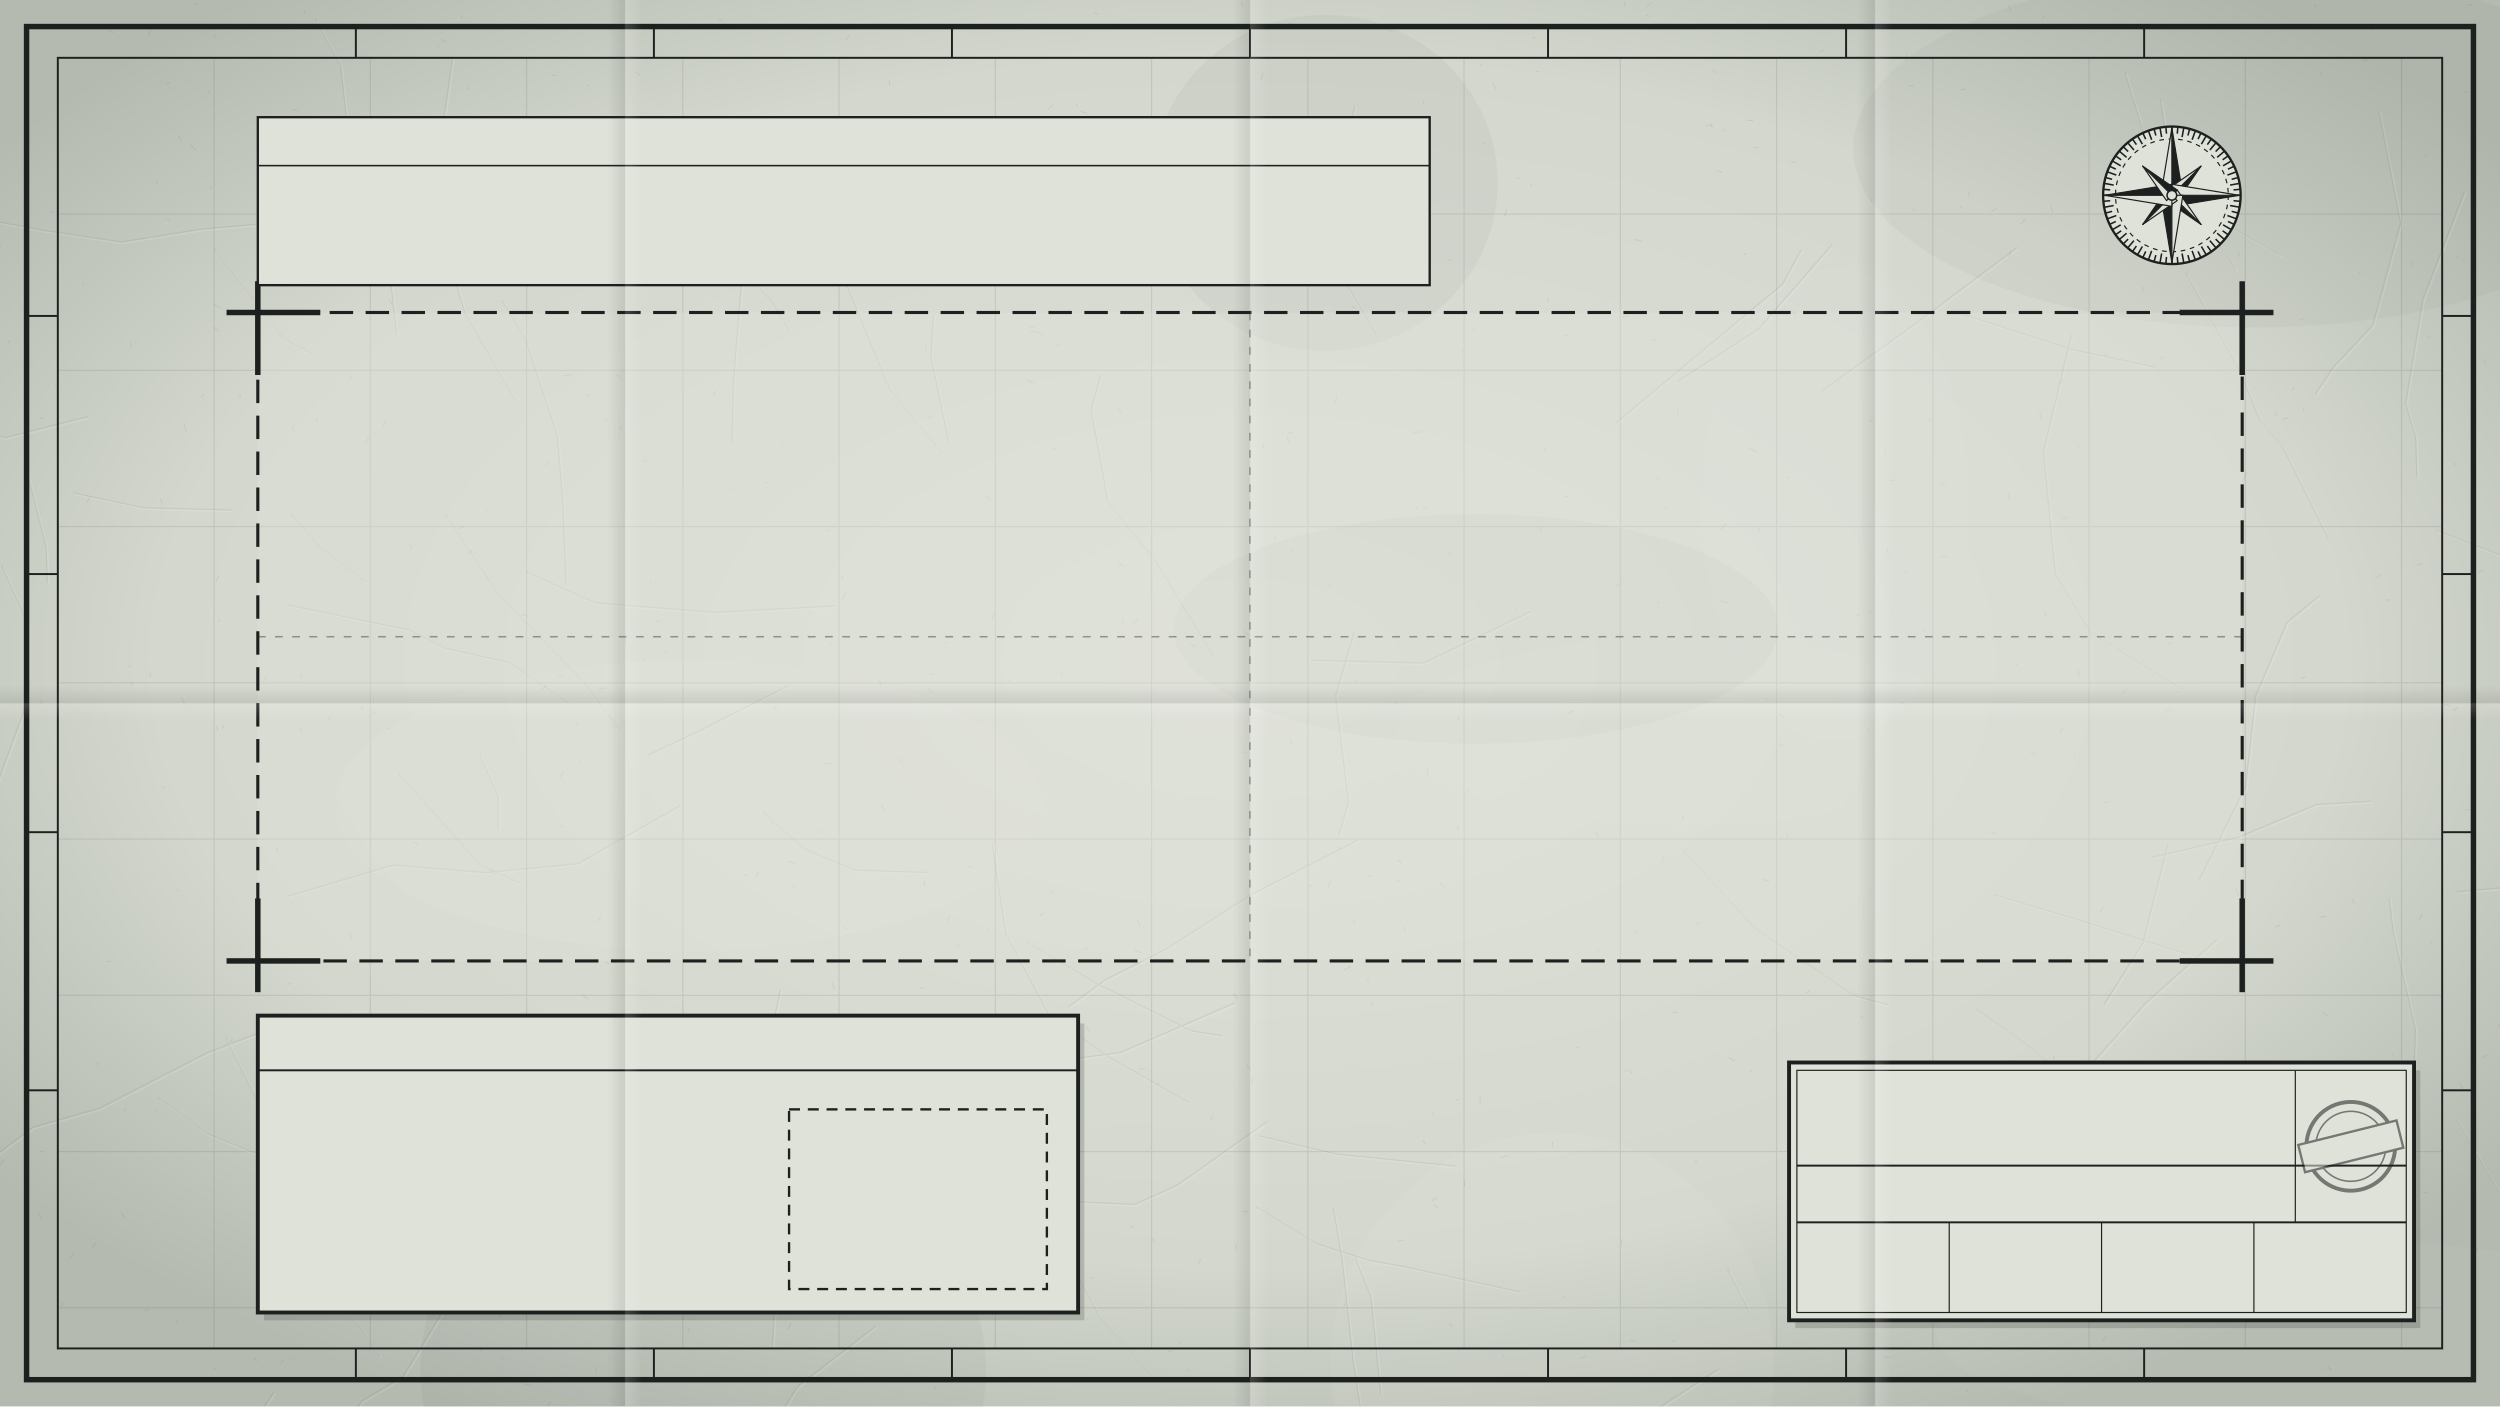
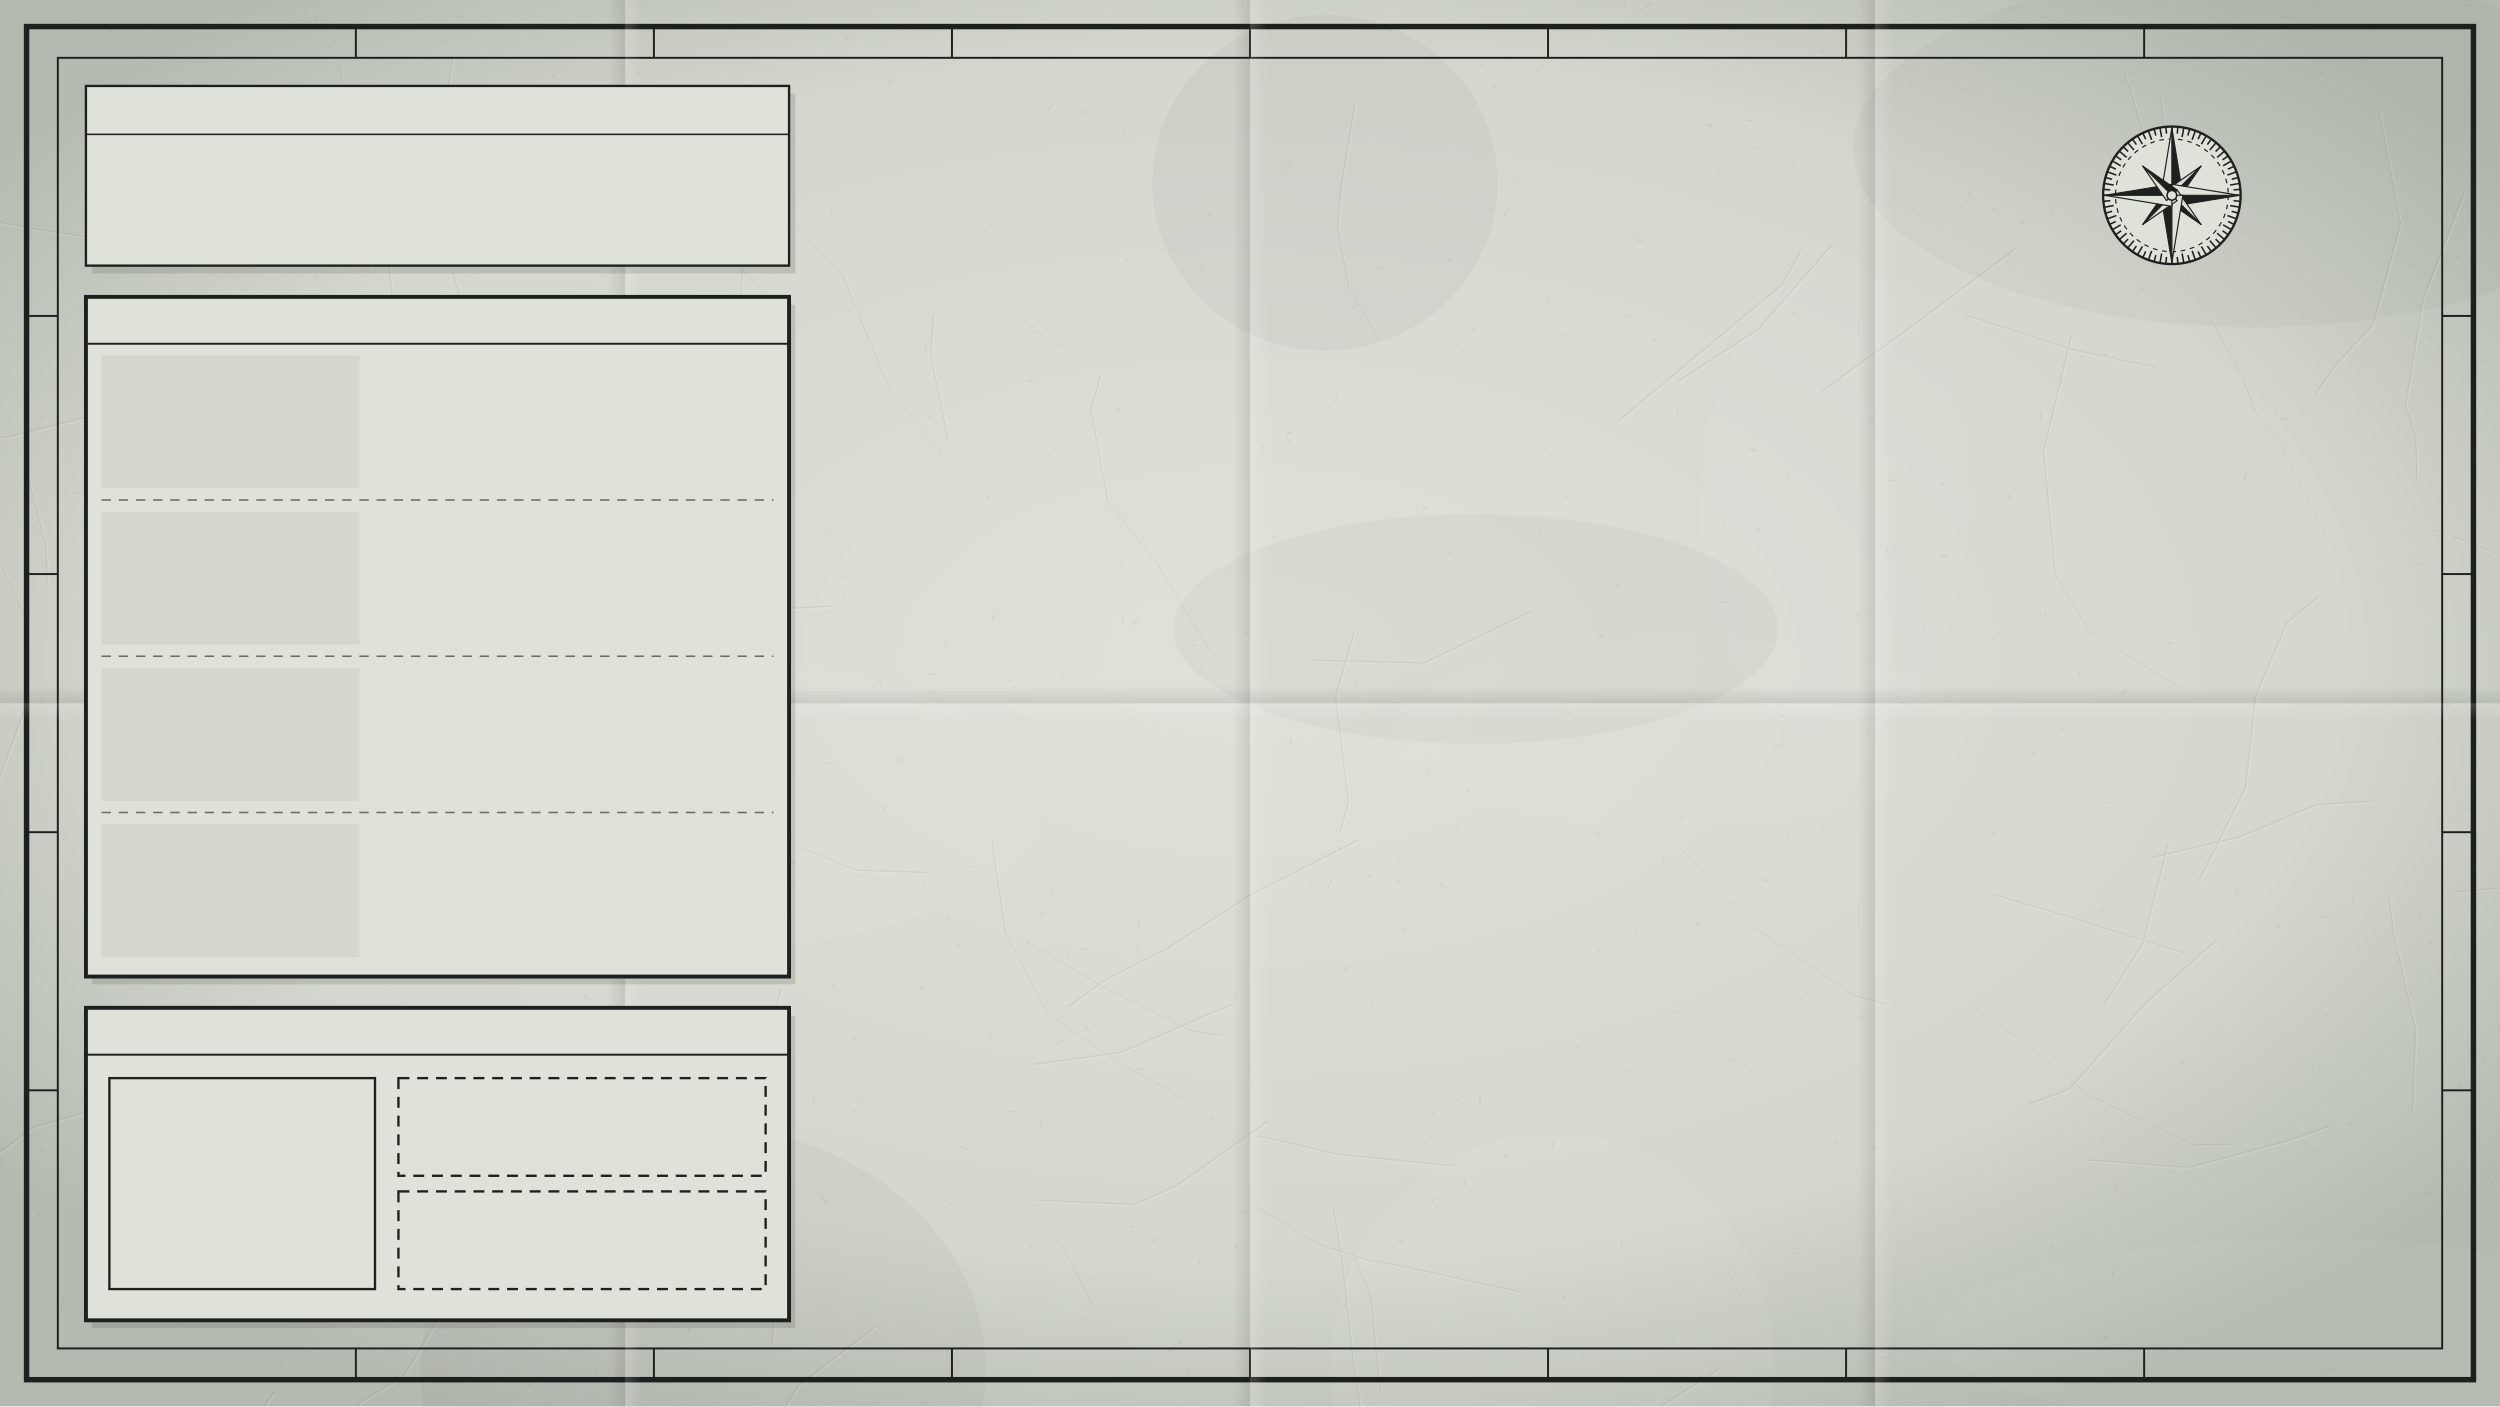
<svg xmlns="http://www.w3.org/2000/svg" width="3200" height="1800" viewBox="0 0 3200 1800">
  <defs>
    <radialGradient id="pg" cx="0.5" cy="0.47" r="0.62">
      <stop offset="0" stop-color="#dfe2d9" />
      <stop offset="0.7" stop-color="#d3d7cd" />
      <stop offset="1" stop-color="#b4bab0" />
    </radialGradient>
    <linearGradient id="creaseV" x1="0" y1="0" x2="1" y2="0">
      <stop offset="0" stop-color="#1c201e" stop-opacity="0" />
      <stop offset="0.48" stop-color="#1c201e" stop-opacity="0.10" />
      <stop offset="0.52" stop-color="#ffffff" stop-opacity="0.16" />
      <stop offset="1" stop-color="#ffffff" stop-opacity="0" />
    </linearGradient>
    <linearGradient id="creaseH" x1="0" y1="0" x2="0" y2="1">
      <stop offset="0" stop-color="#1c201e" stop-opacity="0" />
      <stop offset="0.48" stop-color="#1c201e" stop-opacity="0.10" />
      <stop offset="0.52" stop-color="#ffffff" stop-opacity="0.16" />
      <stop offset="1" stop-color="#ffffff" stop-opacity="0" />
    </linearGradient>
  </defs>
  <rect x="0" y="0" width="3200" height="1800" fill="url(#pg)" />
  <ellipse cx="2959" cy="1707" rx="480" ry="121" fill="#ffffff" opacity="0.031" />
  <ellipse cx="1696" cy="234" rx="221" ry="215" fill="#1c201e" opacity="0.036" />
  <ellipse cx="2885" cy="190" rx="513" ry="229" fill="#1c201e" opacity="0.033" />
  <ellipse cx="2349" cy="646" rx="171" ry="303" fill="#ffffff" opacity="0.036" />
  <ellipse cx="1987" cy="1747" rx="284" ry="297" fill="#ffffff" opacity="0.044" />
  <ellipse cx="900" cy="1754" rx="362" ry="311" fill="#1c201e" opacity="0.038" />
  <ellipse cx="1889" cy="805" rx="387" ry="147" fill="#1c201e" opacity="0.033" />
  <ellipse cx="2154" cy="936" rx="365" ry="121" fill="#ffffff" opacity="0.021" />
  <ellipse cx="881" cy="1031" rx="453" ry="186" fill="#ffffff" opacity="0.043" />
  <path d="M1734.9 1610.2 L1754.7 1659.2 L1767.2 1783.4M2651.4 428.4 L2615.6 577.7 L2630.8 733.9 L2677.2 811 L2793.9 883M2199.1 1752.7 L2065.9 1838.9 L1988.6 1864.9M3118.1 678.6 L3216.6 717 L3293.6 772.8M946.1 165 L962.1 269 L951 338.5 L938.9 486.1 L936.8 567.2M2855.5 1464.8 L2807.1 1465.7 L2673.6 1402.5 L2592.1 1335.6 L2530 1291.9M2753.4 1097.6 L2866.1 1071.3 L2964.9 1029.8 L3034.6 1025.5M3044.9 141.4 L3072.7 285.2 L3037 416.3 L2987.2 469.3 L2963.3 504.8M3061.1 1348.5 L3144.4 1432.9 L3222.9 1566.1 L3265 1626 L3343.4 1764.4M2305.4 319.8 L2281.3 363.9 L2170.8 455.8 L2068.5 541.2M2154.8 1089.1 L2247.6 1189.3 L2373 1274.6 L2416.6 1286.1M2838 1202.2 L2746.3 1284 L2648.5 1394 L2594.5 1414.1M1187.4 1116.8 L1094.4 1113.7 L1028.6 1086.5 L977.3 1039.3M3144.4 1141.5 L3227.5 1134 L3354.4 1073.7M289.2 1328.9 L360.4 1470.3 L401.8 1586.7 L412.3 1630.4 L487.2 1736M3154.6 245 L3101.3 382.6 L3079.2 516.2 L3092 559.5 L3093.5 611.7M93.8 630.9 L183.1 649.9 L297.4 652.8M1706.7 1546.3 L1717.9 1611.7 L1731.8 1739.9 L1749.9 1857.7M3058.1 1148.8 L3063.4 1193.2 L3091.7 1316.9 L3088.1 1421.1M673.8 732.3 L762.1 771.7 L913.3 783.8 L1067.7 775.6M112.2 533.2 L6.5 560.1 L-95.4 537.4 L-181.4 506.8M1946.5 1653.9 L1792.4 1620.3 L1752.6 1613.5 L1685.4 1592.1 L1607.9 1545.1M1120.8 1697.4 L1020.8 1774.6 L937.3 1908.8 L838 2003.7 L747.2 2096.9M2969.1 762.3 L2927.3 796.6 L2887.2 890.8 L2874.2 1007.5 L2814.4 1127.4M999 1266.7 L976.2 1369.2 L968.9 1497.7 L995.5 1615 L988.5 1722.2M202.6 1405.2 L264.8 1451.1 L408.1 1509.3M1864 1492.7 L1709.9 1477.2 L1611.2 1453.8M870.6 1031.1 L739.9 1105.5 L621.2 1116.9 L502.8 1107.3 L368.3 1147.1M1563.9 1325.6 L1524.4 1319.5 L1407.1 1260.9 L1313.5 1205.7M2553.5 1145.5 L2658.9 1177.1 L2800.6 1221.6M1326 1536.2 L1452 1541.6 L1506.7 1517 L1621.8 1435.7M367.9 283.4 L254.7 293.6 L155.2 309.7 L53.6 294.6 L-55.6 274.1M2982.7 1440.7 L2933.9 1458.4 L2801.7 1494.2 L2671.7 1484.7M368.5 774.5 L523.3 806.3 L569.5 829.8 L651.9 848.1 L730.2 902.1M510.5 990.4 L615.1 1107.1 L665.5 1130.7M2765.5 126.5 L2778.6 219.2 L2862.5 345.2M849.7 1329.2 L863.6 1378.3 L896.7 1470.1 L901.5 1558.5 L892 1643.1M2344.5 313.6 L2250.5 421.3 L2147.1 488.3M338.9 1319.1 L264 1348 L127.3 1418.5 L41.6 1442.9 L-16.6 1487M1738.4 1075.2 L1601.6 1144.8 L1493.3 1214.3 L1414.5 1254.2 L1367.4 1288.7M34.9 604.8 L58.9 699.4 L60.4 745.9M1322.2 1362.4 L1434.3 1347 L1579.5 1284.2M1360 1595 L1407.9 1686 L1509.5 1801M643 385 L673 434.3 L713.3 557.4 L720.1 637.9 L724.7 748.4M2719.9 92.6 L2757.9 215.1 L2795 256.1 L2920.1 327.6M909 226.3 L978.6 255.3 L1077.9 350.1 L1138.9 498 L1207.1 581.4M1269.6 1077.7 L1287.5 1194.9 L1342.3 1298.1 L1419.5 1353.3 L1522.3 1411.7M403.7 24.1 L435.9 83.5 L449 201.6 L467.1 242.3 L471.6 351.4M350.3 1781.9 L311.5 1841 L277.1 1891M1959.8 782.3 L1822.5 848.6 L1678.3 845.1M386.3 1325.1 L411.6 1387.1 L481.8 1480.1 L530.1 1522.3M274 318.2 L364.9 435 L402.5 454.6M579.8 70 L568.5 148.3 L553.8 262.8 L595.3 400.6 L661.5 515.5M425.3 168.9 L493.9 306.1 L507.8 428.6M1408.8 480.1 L1396.5 524 L1418.1 641.9 L1481 720.6 L1555.1 841.6M2.1 723.5 L35.1 796.2 L34.6 898.8 L-17.4 1040.6 L-70.4 1182.9M569.7 657.5 L638.4 760.9 L747.8 873.5 L794.6 935.2M2515.6 403.4 L2653 447.7 L2759.3 470.1M2211.1 1624.6 L2238.5 1677 L2325.2 1764.7M1733.6 807.6 L1709.5 890.7 L1726.1 1026.4 L1714 1068.6M2581.9 316.6 L2455.9 411.1 L2331.5 500.9M653.6 278.6 L801.1 292.6 L947.4 343.4 L988.3 386 L1010.2 422.9M613.7 965.6 L637.5 1018.1 L637.5 1061.7M2775 1079.6 L2742.7 1207.1 L2692.6 1286.6M1733.9 134.7 L1716.3 240.1 L1712.1 290.3 L1726.7 367.2 L1764.8 432.7M2798.3 350.1 L2868.5 478 L2892.3 537.5 L2921.3 571 L2981.1 690.9M1194.8 402.6 L1191.5 455.7 L1214.4 565.9M372.6 658 L411.1 701.4 L468.8 745.6M1008 877.8 L895.4 935.4 L830.1 966M620.8 1565.5 L562.1 1686.1 L515.7 1761.9 L462.8 1793.3 L434.1 1840" fill="none" stroke="#1c201e" stroke-width="1.6" opacity="0.07" />
  <path d="M1736.9 1612.2 L1756.7 1661.2 L1769.2 1785.4M2653.4 430.4 L2617.6 579.7 L2632.8 735.9 L2679.2 813 L2795.9 885M2201.1 1754.7 L2067.9 1840.9 L1990.6 1866.9M3120.1 680.6 L3218.6 719 L3295.6 774.8M948.1 167 L964.1 271 L953 340.5 L940.9 488.1 L938.8 569.2M2857.5 1466.8 L2809.1 1467.7 L2675.6 1404.5 L2594.1 1337.6 L2532 1293.9M2755.4 1099.6 L2868.1 1073.3 L2966.9 1031.8 L3036.6 1027.5M3046.9 143.4 L3074.7 287.2 L3039 418.3 L2989.2 471.3 L2965.3 506.8M3063.1 1350.5 L3146.4 1434.9 L3224.9 1568.1 L3267 1628 L3345.4 1766.4M2307.4 321.8 L2283.3 365.9 L2172.8 457.8 L2070.5 543.2M2156.8 1091.1 L2249.6 1191.3 L2375 1276.6 L2418.6 1288.1M2840 1204.2 L2748.3 1286 L2650.5 1396 L2596.5 1416.1M1189.4 1118.8 L1096.4 1115.7 L1030.6 1088.5 L979.3 1041.3M3146.4 1143.5 L3229.5 1136 L3356.4 1075.7M291.2 1330.9 L362.4 1472.3 L403.8 1588.7 L414.3 1632.4 L489.2 1738M3156.6 247 L3103.3 384.6 L3081.2 518.2 L3094 561.5 L3095.5 613.7M95.8 632.9 L185.1 651.9 L299.4 654.8M1708.7 1548.3 L1719.9 1613.7 L1733.8 1741.9 L1751.9 1859.7M3060.1 1150.8 L3065.4 1195.2 L3093.7 1318.9 L3090.1 1423.1M675.8 734.3 L764.1 773.7 L915.3 785.8 L1069.7 777.6M114.2 535.2 L8.5 562.1 L-93.4 539.4 L-179.4 508.8M1948.5 1655.9 L1794.4 1622.3 L1754.6 1615.5 L1687.4 1594.1 L1609.9 1547.1M1122.8 1699.4 L1022.8 1776.6 L939.3 1910.8 L840 2005.7 L749.2 2098.9M2971.1 764.3 L2929.3 798.6 L2889.2 892.8 L2876.2 1009.5 L2816.4 1129.4M1001 1268.7 L978.2 1371.2 L970.9 1499.7 L997.5 1617 L990.5 1724.2M204.6 1407.2 L266.8 1453.1 L410.1 1511.3M1866 1494.7 L1711.9 1479.2 L1613.2 1455.8M872.6 1033.1 L741.9 1107.5 L623.2 1118.9 L504.8 1109.3 L370.3 1149.1M1565.9 1327.6 L1526.4 1321.5 L1409.1 1262.9 L1315.5 1207.7M2555.5 1147.5 L2660.9 1179.1 L2802.6 1223.6M1328 1538.2 L1454 1543.6 L1508.7 1519 L1623.8 1437.7M369.9 285.4 L256.7 295.6 L157.2 311.7 L55.6 296.6 L-53.6 276.1M2984.7 1442.7 L2935.9 1460.4 L2803.7 1496.2 L2673.7 1486.7M370.5 776.5 L525.3 808.3 L571.5 831.8 L653.9 850.1 L732.2 904.1M512.5 992.4 L617.1 1109.1 L667.5 1132.7M2767.5 128.5 L2780.6 221.2 L2864.5 347.2M851.7 1331.2 L865.6 1380.3 L898.7 1472.1 L903.5 1560.5 L894 1645.1M2346.5 315.6 L2252.5 423.3 L2149.1 490.3M340.9 1321.1 L266 1350 L129.3 1420.5 L43.6 1444.9 L-14.6 1489M1740.4 1077.2 L1603.6 1146.8 L1495.3 1216.3 L1416.5 1256.2 L1369.4 1290.7M36.9 606.8 L60.9 701.4 L62.4 747.9M1324.2 1364.4 L1436.3 1349 L1581.5 1286.2M1362 1597 L1409.9 1688 L1511.5 1803M645 387 L675 436.3 L715.3 559.4 L722.1 639.9 L726.7 750.4M2721.9 94.6 L2759.9 217.1 L2797 258.1 L2922.1 329.6M911 228.3 L980.6 257.3 L1079.9 352.1 L1140.9 500 L1209.1 583.4M1271.6 1079.7 L1289.5 1196.9 L1344.3 1300.1 L1421.5 1355.3 L1524.3 1413.7M405.7 26.1 L437.9 85.5 L451 203.6 L469.1 244.3 L473.6 353.4M352.3 1783.9 L313.5 1843 L279.1 1893M1961.8 784.3 L1824.5 850.6 L1680.3 847.1M388.3 1327.1 L413.6 1389.1 L483.8 1482.1 L532.1 1524.3M276 320.2 L366.9 437 L404.5 456.6M581.8 72 L570.5 150.3 L555.8 264.8 L597.3 402.6 L663.5 517.5M427.3 170.9 L495.9 308.1 L509.8 430.6M1410.8 482.1 L1398.5 526 L1420.1 643.9 L1483 722.6 L1557.1 843.6M4.1 725.5 L37.1 798.2 L36.6 900.8 L-15.4 1042.6 L-68.4 1184.9M571.7 659.5 L640.4 762.9 L749.8 875.5 L796.6 937.2M2517.6 405.4 L2655 449.7 L2761.3 472.1M2213.1 1626.6 L2240.5 1679 L2327.2 1766.7M1735.6 809.6 L1711.5 892.7 L1728.1 1028.4 L1716 1070.6M2583.9 318.6 L2457.9 413.1 L2333.5 502.9M655.6 280.6 L803.1 294.6 L949.4 345.4 L990.3 388 L1012.2 424.9M615.7 967.6 L639.5 1020.1 L639.5 1063.7M2777 1081.6 L2744.7 1209.1 L2694.6 1288.6M1735.9 136.7 L1718.3 242.1 L1714.1 292.3 L1728.7 369.2 L1766.8 434.7M2800.3 352.1 L2870.5 480 L2894.3 539.5 L2923.3 573 L2983.1 692.9M1196.8 404.6 L1193.5 457.7 L1216.4 567.9M374.6 660 L413.1 703.4 L470.8 747.6M1010 879.8 L897.4 937.4 L832.1 968M622.8 1567.5 L564.1 1688.1 L517.7 1763.9 L464.8 1795.3 L436.1 1842" fill="none" stroke="#ffffff" stroke-width="2" opacity="0.12" />
  <path d="M2207.4 165.4l-2.4 2.7M951.5 1120.1l6 0.4M3197.9 1310.2l3.2 8.8M1821.5 1459.6l2.7 5M2241.7 1369.6l-2.3 3.3M1348.4 572.8l2.8 2.5M2394.4 254.7l1.4 2.8M2255.2 1125.6l9.4 2.3M3184 1350l-6.5 4.5M70.5 491.6l2.3 2.1M2042.7 1064.2l3.5 7.5M749.7 505.4l4.3 1.6M2722.5 882l-6.1 6.7M2132.5 650.1l-3.5 0.4M1322 1593.1l-3 4.6M2646.9 1364.2l-3.1 3.7M2176 1180.5l-5.8 3.2M2973.7 1296.2l5.6 4.3M628.2 1111.4l5.2 8.5M1095.1 1421.7l-4.9 2.8M1884.8 419l2.3 5.6M2277 914.7l6.6 3.7M1651.4 945.3l1.5 8.9M2093.7 1190.9l-0 5.8M1366.6 1221.9l0.7 3.4M706.4 96.3l5.4 0.8M1208.9 821.6l3.7 2.7M1430.8 522.8l4.4 4.7M2443.6 109.3l6.1 0.3M2861.5 1137.5l4 8.9M2172.2 1485.8l-2.9 1.6M623.7 1423.6l3.1 8.8M227.9 1688.3l-2.2 5.5M2654.7 963.9l0.5 4.3M2508.6 263.2l2.1 2.9M50.5 534.7l6.2 0.9M1110.2 32.6l0.6 5M740.9 974.1l1.7 2.9M2979.1 1749l5.6 5.2M1872.1 447.4l-0.6 4.8M880.7 816.1l4.6 0.7M3148 1386.3l5 8.6M1052.4 1532.2l4.9 7.9M1446.6 1569.3l5.2 2.4M1102.7 1407.1l-3.6 1.6M1312.2 310.7l3.8 0.8M236.1 543.2l2 9.1M2086.1 1369.4l2.7 4.5M1318.4 418.9l4.9 0.3M2971 91.9l-0.1 4.6M2440.3 68.6l-0.3 8.1M1479.6 258.3l-2.9 1.1M2965.3 1472.7l-8.5 3.2M1183 1127.1l0.7 7.1M1215.5 1538.3l3.9 5.7M218.1 105.5l-5.1 1.9M1198.5 1774.2l-2.6 3.1M1737.5 869.5l-1.6 4.6M882.2 1700.4l-2 6.5M2213.4 1353.9l7.2 4.5M1544.8 270.8l5.4 8.3M2704.2 1626l-0 7.5M1268 1322.6l-0.6 5.5M3127.7 901.7l8.6 1.1M306.9 503.9l0.7 4.4M1437.8 791.7l-0.7 7.5M2193.4 90.7l2.8 2.6M1065.2 822.4l-2.8 1.4M2592.7 280.4l-6.1 6.5M3155.6 1036.1l4.9 0.9M1394.3 1214.2l-9.1 0.9M201.9 231.6l-2 4M1867.3 916.6l-0.8 5.4M2912.9 528.2l1.7 3.7M927.3 239.1l-1.3 2.8M776.6 1454.3l-4.8 2.4M2351 1457.9l-3.3 6.5M2412.2 575.2l2.4 4.1M738.9 923.9l-0.5 4.3M273.1 44.4l3.2 2.5M1987.5 1461.1l-0.8 7.5M1347.8 134l-5.9 6M472.6 558.9l-4.3 6.7M524.7 696.8l2.4 6.4M2624.4 263.5l3.6 8.8M567.9 318l-5.8 4.6M1523.1 825.2l7.3 1.5M846.3 794.4l-6.3 1.4M1263.1 634.6l4.6 5.7M2292.4 207.5l5.8 0.1M529.6 1077.7l5.7 3.2M1518.7 1751.8l2.6 4.1M1080.1 1186.6l3.4 3.2M2275.9 953.2l8.7 2M405.7 533.4l-0.9 6.1M2450.4 266.8l-2 3.8M372.1 1258l-2.9 2.4M106.5 361.3l-0.7 3.1M3041.7 32.8l-6 6.3M1229.4 1467l7.2 4.4M1839.3 1532.5l-6.8 5.1M2764.4 457.8l4.2 0.4M2391.7 932.1l0.1 6.3M80.3 1666.8l-1.5 6.9M1581.8 1592.4l0.6 6.7M2555.2 266.9l-6.3 3.8M1064.1 267.3l-0.2 5M6 1484.3l-6.5 6.6M2440.1 730.7l-4.5 1.2M824.7 843.5l-2 3.1M184.4 1676.7l8.2 0.4M1501 1727.8l-5.6 2.7M1749.9 1254.5l2.1 2.3M3171.1 978.6l-5.5 4M243.1 185.1l7.2 6.6M2610.8 526.7l1.6 9.6M1617.3 570.2l-0.4 4.2M1822.4 129.1l-0.2 3.8M125.6 1359.2l-0.1 4.1M1276.1 1597.8l2.1 4.5M1536.6 1611.5l-2.2 5.9M2008.6 634.9l-4.8 1M699.8 877.5l-6.8 4.9M2113.8 3.8l-7.6 5.5M402.6 353.6l3 2.5M465.8 903.7l-3.6 5.1M1729 1236.8l-8.4 5.1M2259.8 894.4l5 0.9M616.5 1726.7l-2.6 2.9M1081.6 759.2l-3.8 9M1065.4 1257.9l2.5 9M1603.6 1380.1l-2.1 7.8M2415.8 702.6l1.2 7.2M2286.4 1067l2.7 5.8M1631.1 686.5l1.8 2.9M212.8 280.1l5.4 1.5M3101 721.3l-7.5 2.1M2978.1 1172.9l-8.6 1.2M253.1 4.7l-5.3 0.7M2093.3 1716.1l-6.7 0.3M1051.7 1063l-2.1 3M2570.9 6.7l3.1 8.4M2838.9 1551.3l-5.6 2.5M1359.4 861.3l-0.2 4.5M1188.4 862.6l7 0.4M206.4 1007l4.2 0.8M1466 1367.9l-8.4 0.3M2618.3 783.7l-0.4 6.8M3101 1526.7l7.8 0.3M2302.4 1603.5l-5.6 1.3M1326.8 423.8l7.5 5.2M2374.4 1494.3l4.4 7.1M51.6 897l2.8 4.2M3165 5.7l-7.6 1.1M3178.1 730l-6.5 2.1M1843.2 1129.8l4.9 5.3M562.2 58.5l-2 2.4M2948.4 407.9l-5 1.4M2289.6 609.4l-2.4 3.5M730.3 480.2l-9.3 0.5M1237.4 1724l-3.9 0.8M1980.2 382.2l2.4 4.5M716.5 1055.8l4.1 3.4M451.1 481.2l-3.8 3.3M3101.7 199.3l4.7 0.4M1647.3 558.9l2.5 7.8M2120.5 434.3l-5.1 2M1826.7 648.4l-5.1 4.9M1594.7 310.7l4.7 1.2M2720.3 1665.7l1 3.4M636.4 1683.6l5.4 2.3M232 893l4.6 8.7M3146.4 905.5l-6.7 3.8M1480.1 1387.2l4.2 0.4M2640.5 931.6l-3.9 6.1M2692.9 453l4.3 2.7M2777.6 907.2l-6.2 5.7M1096.2 1326.7l-5.2 4.1M1682.8 847.5l0.6 4.4M1836 1542l4.1 4.2M1194.4 533.3l-7.9 1.9M276.9 929.9l2.5 4.9M353.2 1084.3l3.3 7M384.8 932l1.3 7.4M200.2 1417.9l-0.4 4.7M534.2 1464.6l7.1 0.3M982.4 617.5l-3.9 0.4M590 20.4l1.4 3.2M141.3 1230.3l-4.1 0.7M1922.7 1734.1l3.5 2.2M1616.7 93.5l-2.2 8.6M2816 204.9l-1.2 6.4M1443 330.9l-1.3 3.8M2183.2 160.3l9 0M1078.2 735.6l-0.3 6.3M56.1 1473.8l-5.1 0.3M916.4 500.3l-3.2 5.9M1788.8 1100.3l4.6 4.8M1703.8 1127l-4.2 8.9M421.5 918.9l-1.2 4M1185.7 442.3l-1.1 7.8M848.6 832.4l4.7 3.5M3169.6 1597.3l2.3 4.9M582.1 1588l-3.2 0.8M1432 720l5.6 5.2M2646.3 662.7l-7.3 0.4M774.7 1231.5l5.4 2.4M1853.4 332.2l5.3 1.9M2742.2 366.3l0.6 7.2M594.5 673.7l-7.8 3.5M1788 1127.5l4.7 0.1M1138.1 102.7l1.1 7.2M2128.7 1095.1l-0.3 8.9M773.9 535.8l3.7 3.4M2780.7 822.4l-6.2 1.7M1239.5 1109.2l6.3 0.7M1125.6 869.9l2.2 7.3M2080 2l-0.4 5.9M1190.3 334.5l-3.5 2.4M828.2 589l-6.1 1.7M497.4 382.9l5 7.2M12.3 436.2l-2.3 2.8M1873.8 1510.4l1 7.8M1796.1 1587.7l-7.1 0.7M2316.2 1268.4l-5 3M2075.8 746.6l-7.9 3.8M1063.2 977.2l-8.1 0.3M714.8 864.6l4.7 1.2M2574 321.3l-3 7.8M3053.5 767.4l5.9 1.1M2083.8 1369.5l-3.1 1.5M1389.1 1313.7l5.7 6.6M3143.6 592.4l-1.1 3.1M2144.6 1714.4l-4 3.4M2963.9 5.5l-0.7 3.4M1314.2 486.3l8.4 3.5M2599 962.5l5.7 3.2M721.6 987.5l-5 8.2M788.4 480l8 5.3M2570.5 631.9l1.9 8.5M1865.2 1057l2 6.9M1.9 314.2l-8.3 4.6M1797.4 1186.1l1.1 5.4M1867.3 1406.9l-4.6 1.4M1456.8 792.9l-6.4 6.5M3112.2 1205.2l-1.2 3.6M192.6 38.7l-2.6 6.5M123 1590.5l-4.4 6.5M794.9 545.8l-0.9 5.3M1734.3 1176.4l-1.6 5M3181 459l-1 5.6M115.8 634.8l-4.2 8M1269 286.2l-1.4 3.1M1651.2 209.5l-4.8 6.8M2489.7 616.6l-5.2 4.1M746.2 1273.4l7.5 6.1M2617.2 19.8l-3.5 5.1M165.9 851.2l-0.9 3M504.5 1380.1l6.2 6.6M1263.5 1186.9l1.2 2.9M2148.2 523.2l-1.4 7.8M1764.1 340.5l7.7 4.3M2875.5 605.2l-3.5 9.1M481.1 910.3l-5.9 4.7M1834 1423.8l1.8 4.2M1000.7 568.1l0.7 3.8M2692.3 1161.5l-4.5 6.1M2461.6 804.5l3.1 3.3M363.2 1739.4l-4 6.3M1939.9 777.2l-0.2 3.3M2202.1 769.1l9.2 2.6M1649.4 28.6l3.8 3.6M1588.8 1.3l2.2 7.3M2123.3 612l-2.6 3.1M137.4 37.6l7.5 4.5M1009.1 1631.9l-5.7 6.4M3100.6 1169.8l-4.5 7.4M2123.8 769.6l-1.9 3M2516.9 113.6l-7.6 1.3M3011.2 1150.7l2 6.2M1440.3 168.5l-3.6 2.1M701.4 591.3l-3.4 4.8M987.3 1052.5l2.4 3.6M2551.7 815.9l-1.8 2.6M3145.5 326.2l-0.6 4.2M1042 1402.5l-0.6 9.9M365.1 1574.5l-5 1.5M2937 495.6l-3.2 4.2M1680.5 1132.2l-4.7 2.4M261 504.2l-3.7 3.9M1456.4 1177.2l2.6 8.8M1293.4 870.4l-3.1 1.3M1228.1 1208.1l-2.9 5.3M1400.6 1635l-4.6 1.5M1400.4 16.4l5.1 1.8M1177 1263l5.6 2.6M2695.8 217l4.3 3.4M1854.7 1694.6l4.9 3.7M1930.2 1479.2l-9 2.3M530.4 601.5l3.2 0.5M1272.9 785.3l-3.3 9M376.5 1738.9l-2.4 3.1M2197.2 218.5l7.4 1.7M447.8 1194.9l1.8 7.5M1009 1102.3l8.6 2.7M2546.6 653.7l-1.6 3.3M2006 429.4l-3.8 0.5M94.1 1603.5l-4 6.1M281.3 793.6l-2.3 2.6M2547.8 1064.8l6.1 2.5M1333.8 1435.8l-1.8 8.7M2432 897.6l8.1 5.8M1016.9 1133.6l-3.7 2.1M161.4 1419.4l-2.7 3.1M970.4 1114.8l-1.8 8.8M1540.3 339.6l-4.4 4M855.3 254.1l2.7 2.7M495.6 931.9l4 1.5M2235.1 324.1l-2.3 2.2M983.4 266.6l-0.8 6.3M2395.5 783.3l-3 1.5M1910.6 106.4l4.5 8.2M754.9 109.1l-3.1 0.2M1928.6 268.2l-2.9 8.3M386.2 1655.4l-2 3.3M605.6 703.2l-7.1 5.7M592.1 1565.7l-1.1 3M1710.9 506.6l-1.8 8.2M374.1 140l6.6 1.2M2356 486l-5.9 7M1557.4 173l3.7 0.2M2394 1468.7l7.5 0.2M2929.5 535.4l-8.4 1.1M610 336.4l-4.4 2.4M100.6 29.7l-4.1 6.6M557.1 1634.2l2.1 4.2M770.1 1173.3l-6.6 6.1M226.5 1137.8l1.9 3.1M2093.2 306.4l9.4 2.6M167.9 872.8l1.4 4M3154.6 117l5.2 1M1880.7 1009.3l-4.3 5.6M1499.6 1766.6l5.9 2.1M1035.4 1761.4l0.1 6.5M2518.7 1778.6l-1.7 2.8M496.3 230.5l3.2 0.5M3046.4 735.8l-3.4 3.4M672.4 1771.5l8.7 2.4M191.9 860.8l1.2 6.8M1945.3 227.6l-4 1.8M814.4 92.2l5.4 4.6M1513.1 1716.9l-4.6 2.9M991.3 906.1l3.6 4.2M2086 404.6l-9.1 1.5M2147.6 1296l-6.4 0.1M1335.8 1168.5l-4.6 3.9M705.4 1793.9l-4.9 6M279.9 736.2l-3.4 8.5M978.5 157.8l-5.8 6.9M1755 1283.5l2.7 4.5M375.6 185.7l-6.9 5.3M1827.7 983.3l-0.4 8.6M273.3 389.5l8.8 4.5M1578.9 1271.6l5 7.1M2493.1 712.4l-9.9 0.1M2428 614l-9.6 1.6M1813.7 649.6l-2 4.8M374.3 546.2l2.3 6M1722.3 1668.1l-2.7 5.5M1552.1 1428.1l-2.4 5.4M1205.9 1333.4l-2.5 4.8M467.1 302.8l8 0.7M2693.4 1027l5.5 0.5M718.6 174.8l-3.1 8.4M2690.2 1460.1l5.7 5.8M935.9 624.7l-2.3 2.1M1977.3 571.5l0.4 4.6M642.5 1735.9l0.5 4.5M2075.9 1586.7l0.1 7.1M2626.6 1590.9l0.7 6.9M484.3 279.7l-4.7 0.5M1730.8 392.7l4.6 1.6M1357.5 441.2l-4.9 1.3M2918.2 1184.5l-6 1.8M64.3 271.4l3.8 0.9M167.3 437.8l0.2 7.7M624.9 739.7l-2.5 2.7M2235.7 154l8.4 0.4M1713.4 1083.8l2.5 3.2M1817.4 552.9l-8.6 0.3M2864.4 321.8l2.2 5.2M386.4 864.3l-1.6 4.8M564.6 49.7l4.8 4.3M3166 1283.9l3.4 3.4M649.7 1576.4l9.4 0.2M2471 536.5l-0.7 3.7M2250.9 188.5l-5.9 0.6M2030.7 1735.9l-8.3 2.7M1972.8 673.2l-0.8 8.2M1012.2 1693l-3.4 8.9M478.3 892.5l-0.2 5.1M1786.7 897.4l2 4.4M1653.1 703.5l2.4 2.4M1451.6 1215.8l8.5 3.8M439.5 189.6l8.6 1.3M600.7 111l-2.7 3.9M1128.3 1031.2l5.7 7.2M1348.1 1138.6l-3.4 6M2392.9 537.8l5.3 3.1M2660.5 857.6l0.7 9.2M2696.4 1710.1l-4.8 6M1325.5 423.2l-6.9 3.2M3111.9 431.3l-4.3 1.1M2380.8 786l-6.3 3.7M943 1449.4l6.7 4.6M2020.9 1339.9l-3.6 1.6M2798.2 1357.6l-7.9 5.7M1894.4 1403.2l0.2 9.6M1590.3 962.5l5.9 0.3M390.1 14.3l-0.2 3.5M325 1738.7l4.2 3.3M2334.5 64.1l-5.7 2.7M228.3 174l4.1 6.4M1647.6 553.1l7.9 1.7M798.9 815.5l1.8 6.8M3010.6 1438.3l-4.6 1.7M2047.9 1214.9l-4.3 4.1M2951.6 866.3l-5.9 2.3M2294.3 398.5l5.1 4.5M2013.2 910l-8 4.2M1377.5 132.8l1.6 3.8M2640.9 484.7l-4.2 6.9M1475 1585.2l2.5 5.8M3021.5 347.2l-1.8 2.7M776.4 880.3l-8.9 2.1M2520.8 245.7l-1.2 4.8M298.4 1330.5l-5.1 3.3M1861 623.4l1.7 3.1M2381.3 1300l3.1 4M3163.7 391l-0.1 3.5M2959.9 1363.6l-0.6 5.6M499.8 296.1l-2.9 5.5M1148.7 970.5l6.9 5.4M1959.1 235.3l1.7 3.4M1591.2 807.7l7.9 6M2252.4 674.8l-2.7 7M286.2 928.2l-1.5 4.9M1216.3 1171.5l-4 8.4M625.2 652.1l-3.3 1.4M266.2 115.8l2.7 3.1M1188.2 882.2l5.1 4.9M2239.4 574l8.9 4.3M1383.4 142.2l7.6 2.8M1393.5 1687.2l-2.5 2.6M2419.2 1737l-9 0M2003.6 1658.7l-4.7 3.6M919.2 24.4l5.6 1.6M269.6 237l0.7 4.7M3087.5 334l-1.2 6.5M1299.9 1422.1l-8.7 1.3M205.6 637.8l2.4 9.1M2208.6 670.1l-6.2 7.6M274.2 1751.2l2.9 1M155.1 1551.9l5.1 7.5M1969.5 91.5l-4.1 0.4M3028.2 1602.1l-0.5 3.5M273.7 418.9l6.7 4.8M667.3 786.4l8.5 2.5M1087.5 45.4l-5.2 5.9M1596.4 1363l4.5 7.4M2583.6 848.5l-3.7 3.5M1749.6 1120.8l7.1 1.3M2590.6 1767.1l-5.9 0M1900.7 183l-3.3 0.2M2053.9 811.9l-7.9 5.3M2977.9 1752.5l-3 0.9M341.3 865.5l-4.5 7.8M2628.5 1351.5l0.4 4.4M704.1 1353.7l1.9 3M2155.3 1044.8l-3.4 5.3M762.5 1749.9l-0.1 7M2106.2 18.5l4.6 2.8M3030.9 76.9l-7.1 1.2M1361.6 1331.4l-7.8 3.2M48.5 1551.8l3.8 8M1590.7 1550l6.4 1.4M2663.1 569.6l-3.5 2.1M1781 37.9l-3.4 3.5M2190.1 157.8l1.6 6.7M494.1 539.2l-3.8 5.8M1898 80.8l-4.5 4.5M1964.6 48l-3.2 0.9M1701.4 748.9l2.5 2.8M787.6 1460.1l5.1 2.9M2838.2 528.5l-3.4 1.8M1056.6 678.2l4 0.7M1852.7 708.1l4.8 0M833.4 744l-1.1 6M2709.5 1515.9l-3.7 4.9M2948.2 522.6l0.9 3.5" fill="none" stroke="#1c201e" stroke-width="1.2" opacity="0.08" />
-   <path d="M274 74V1726M474 74V1726M674 74V1726M874 74V1726M1074 74V1726M1274 74V1726M1474 74V1726M1674 74V1726M1874 74V1726M2074 74V1726M2274 74V1726M2474 74V1726M2674 74V1726M2874 74V1726M3074 74V1726M74 274H3126M74 474H3126M74 674H3126M74 874H3126M74 1074H3126M74 1274H3126M74 1474H3126M74 1674H3126" stroke="#1c201e" stroke-width="1.5" opacity="0.10" fill="none" />
-   <rect x="330" y="400" width="2540" height="830" fill="#dfe2d9" opacity="0.35" />
-   <rect x="330" y="400" width="2540" height="830" fill="none" stroke="#1c201e" stroke-width="4" stroke-dasharray="30 16" />
-   <path d="M290 400h120M330 360v120M290 1230h120M330 1270v-120M2910 400h-120M2870 360v120M2910 1230h-120M2870 1270v-120" stroke="#1c201e" stroke-width="7" fill="none" />
-   <path d="M330 815H2870M1600 400V1230" stroke="#1c201e" stroke-width="2" opacity="0.4" stroke-dasharray="10 12" fill="none" />
-   <rect x="330" y="150" width="1500" height="215" fill="#dfe2d9" stroke="#1c201e" stroke-width="3" />
-   <line x1="330" y1="212" x2="1830" y2="212" stroke="#1c201e" stroke-width="2" />
-   <rect x="338" y="1310" width="1050" height="380" fill="#1c201e" opacity="0.18" />
-   <rect x="330" y="1300" width="1050" height="380" fill="#dfe2d9" stroke="#1c201e" stroke-width="5" />
-   <line x1="330" y1="1370" x2="1380" y2="1370" stroke="#1c201e" stroke-width="2.5" />
-   <rect x="1010" y="1420" width="330" height="230" fill="none" stroke="#1c201e" stroke-width="3" stroke-dasharray="14 10" />
  <circle cx="2780" cy="250" r="88" fill="#dfe2d9" stroke="#1c201e" stroke-width="3" />
  <circle cx="2780" cy="250" r="72.2" fill="none" stroke="#1c201e" stroke-width="1.5" stroke-dasharray="6 6" />
  <path d="M2855.7 250L2868 250M2858.9 256.9L2867.7 257.7M2854.5 263.1L2866.7 265.3M2856.5 270.5L2865 272.8M2851.1 275.9L2862.7 280.1M2851.8 283.5L2859.8 287.2M2845.5 287.8L2856.2 294M2844.9 295.4L2852.1 300.5M2838 298.6L2847.4 306.6M2836 306L2842.2 312.2M2828.6 308L2836.6 317.4M2825.4 314.9L2830.5 322.1M2817.8 315.5L2824 326.2M2813.5 321.8L2817.2 329.8M2805.9 321.1L2810.1 332.7M2800.5 326.5L2802.8 335M2793.1 324.5L2795.3 336.7M2786.9 328.9L2787.7 337.7M2780 325.7L2780 338M2773.1 328.9L2772.3 337.7M2766.9 324.5L2764.7 336.7M2759.5 326.5L2757.2 335M2754.1 321.1L2749.9 332.7M2746.5 321.8L2742.8 329.8M2742.2 315.5L2736 326.2M2734.6 314.9L2729.5 322.1M2731.4 308L2723.4 317.4M2724 306L2717.8 312.2M2722 298.6L2712.6 306.6M2715.1 295.4L2707.9 300.5M2714.5 287.8L2703.8 294M2708.2 283.5L2700.2 287.2M2708.9 275.9L2697.3 280.1M2703.5 270.5L2695 272.8M2705.5 263.1L2693.3 265.3M2701.1 256.9L2692.3 257.7M2704.3 250L2692 250M2701.1 243.1L2692.3 242.3M2705.5 236.9L2693.3 234.7M2703.5 229.5L2695 227.2M2708.9 224.1L2697.3 219.9M2708.2 216.5L2700.2 212.8M2714.5 212.2L2703.8 206M2715.1 204.6L2707.9 199.5M2722 201.4L2712.6 193.4M2724 194L2717.8 187.8M2731.4 192L2723.4 182.6M2734.6 185.1L2729.5 177.9M2742.2 184.5L2736 173.8M2746.5 178.2L2742.8 170.2M2754.1 178.9L2749.9 167.3M2759.5 173.5L2757.2 165M2766.9 175.5L2764.7 163.3M2773.1 171.1L2772.3 162.3M2780 174.3L2780 162M2786.9 171.1L2787.7 162.3M2793.1 175.5L2795.3 163.3M2800.5 173.5L2802.8 165M2805.9 178.9L2810.1 167.3M2813.5 178.2L2817.2 170.2M2817.8 184.5L2824 173.8M2825.4 185.1L2830.5 177.9M2828.6 192L2836.6 182.6M2836 194L2842.2 187.8M2838 201.4L2847.4 193.4M2844.9 204.6L2852.1 199.5M2845.5 212.2L2856.2 206M2851.8 216.5L2859.8 212.8M2851.1 224.1L2862.7 219.9M2856.5 229.5L2865 227.2M2854.5 236.9L2866.7 234.7M2858.9 243.1L2867.7 242.3" stroke="#1c201e" stroke-width="2" fill="none" />
  <path d="M2780 250 L2780 163.8 L2794.1 250Z" fill="#1c201e" stroke="#1c201e" stroke-width="1.5" stroke-linejoin="round" />
  <path d="M2780 250 L2780 163.8 L2765.9 250Z" fill="#dfe2d9" stroke="#1c201e" stroke-width="1.5" stroke-linejoin="round" />
  <path d="M2780 250 L2817.3 212.7 L2786.8 256.8Z" fill="#1c201e" stroke="#1c201e" stroke-width="1.5" stroke-linejoin="round" />
  <path d="M2780 250 L2817.3 212.7 L2773.2 243.2Z" fill="#dfe2d9" stroke="#1c201e" stroke-width="1.5" stroke-linejoin="round" />
  <path d="M2780 250 L2866.2 250 L2780 264.1Z" fill="#1c201e" stroke="#1c201e" stroke-width="1.5" stroke-linejoin="round" />
  <path d="M2780 250 L2866.2 250 L2780 235.9Z" fill="#dfe2d9" stroke="#1c201e" stroke-width="1.5" stroke-linejoin="round" />
  <path d="M2780 250 L2817.3 287.3 L2773.2 256.8Z" fill="#1c201e" stroke="#1c201e" stroke-width="1.5" stroke-linejoin="round" />
  <path d="M2780 250 L2817.3 287.3 L2786.8 243.2Z" fill="#dfe2d9" stroke="#1c201e" stroke-width="1.5" stroke-linejoin="round" />
  <path d="M2780 250 L2780 336.2 L2765.9 250Z" fill="#1c201e" stroke="#1c201e" stroke-width="1.5" stroke-linejoin="round" />
  <path d="M2780 250 L2780 336.2 L2794.1 250Z" fill="#dfe2d9" stroke="#1c201e" stroke-width="1.5" stroke-linejoin="round" />
  <path d="M2780 250 L2742.7 287.3 L2773.2 243.2Z" fill="#1c201e" stroke="#1c201e" stroke-width="1.5" stroke-linejoin="round" />
  <path d="M2780 250 L2742.7 287.3 L2786.8 256.8Z" fill="#dfe2d9" stroke="#1c201e" stroke-width="1.5" stroke-linejoin="round" />
  <path d="M2780 250 L2693.8 250 L2780 235.9Z" fill="#1c201e" stroke="#1c201e" stroke-width="1.5" stroke-linejoin="round" />
  <path d="M2780 250 L2693.8 250 L2780 264.1Z" fill="#dfe2d9" stroke="#1c201e" stroke-width="1.5" stroke-linejoin="round" />
  <path d="M2780 250 L2742.7 212.7 L2786.8 243.2Z" fill="#1c201e" stroke="#1c201e" stroke-width="1.5" stroke-linejoin="round" />
  <path d="M2780 250 L2742.7 212.7 L2773.2 256.8Z" fill="#dfe2d9" stroke="#1c201e" stroke-width="1.5" stroke-linejoin="round" />
  <circle cx="2780" cy="250" r="6.2" fill="#dfe2d9" stroke="#1c201e" stroke-width="2" />
-   <rect x="2298" y="1370" width="800" height="330" fill="#1c201e" opacity="0.18" />
-   <rect x="2290" y="1360" width="800" height="330" fill="#dfe2d9" stroke="#1c201e" stroke-width="5" />
-   <rect x="2300" y="1370" width="780" height="310" fill="none" stroke="#1c201e" stroke-width="1.5" />
-   <line x1="2300" y1="1492" x2="3080" y2="1492" stroke="#1c201e" stroke-width="2.5" />
-   <line x1="2300" y1="1564.6" x2="3080" y2="1564.6" stroke="#1c201e" stroke-width="2.5" />
-   <line x1="2938" y1="1370" x2="2938" y2="1564.6" stroke="#1c201e" stroke-width="1.5" />
-   <line x1="2495" y1="1564.6" x2="2495" y2="1680" stroke="#1c201e" stroke-width="1.5" />
-   <line x1="2690" y1="1564.6" x2="2690" y2="1680" stroke="#1c201e" stroke-width="1.5" />
-   <line x1="2885" y1="1564.6" x2="2885" y2="1680" stroke="#1c201e" stroke-width="1.5" />
-   <g opacity="0.55" transform="rotate(-14 3009 1467.3)">
-     <circle cx="3009" cy="1467.3" r="56.8" fill="none" stroke="#1c201e" stroke-width="5" />
-     <circle cx="3009" cy="1467.3" r="44.8" fill="none" stroke="#1c201e" stroke-width="2" />
-     <rect x="2944.2" y="1449.3" width="129.6" height="36" fill="#dfe2d9" stroke="#1c201e" stroke-width="3" />
-   </g>
  <rect x="34" y="34" width="3132" height="1732" fill="none" stroke="#1c201e" stroke-width="7" />
  <rect x="74" y="74" width="3052" height="1652" fill="none" stroke="#1c201e" stroke-width="2.5" />
  <path d="M455.5 34V74M455.5 1726V1766M837 34V74M837 1726V1766M1218.5 34V74M1218.5 1726V1766M1600 34V74M1600 1726V1766M1981.5 34V74M1981.5 1726V1766M2363 34V74M2363 1726V1766M2744.5 34V74M2744.5 1726V1766M34 404.4H74M3126 404.4H3166M34 734.8H74M3126 734.8H3166M34 1065.2H74M3126 1065.2H3166M34 1395.6H74M3126 1395.6H3166" stroke="#1c201e" stroke-width="2.5" fill="none" />
  <rect x="778" y="0" width="44" height="1800" fill="url(#creaseV)" />
  <rect x="1578" y="0" width="44" height="1800" fill="url(#creaseV)" />
  <rect x="2378" y="0" width="44" height="1800" fill="url(#creaseV)" />
  <rect x="0" y="878" width="3200" height="44" fill="url(#creaseH)" />
+   <rect x="118" y="120" width="900" height="230" fill="#1c201e" opacity="0.14" />
+   <rect x="110" y="110" width="900" height="230" fill="#dfe2d9" stroke="#1c201e" stroke-width="3" />
+   <line x1="110" y1="172" x2="1010" y2="172" stroke="#1c201e" stroke-width="2" />
+   <rect x="118" y="390" width="900" height="870" fill="#1c201e" opacity="0.14" />
+   <rect x="110" y="380" width="900" height="870" fill="#dfe2d9" stroke="#1c201e" stroke-width="5" />
+   <line x1="110" y1="440" x2="1010" y2="440" stroke="#1c201e" stroke-width="2.5" />
+   <line x1="130" y1="640" x2="990" y2="640" stroke="#1c201e" stroke-width="2" stroke-dasharray="12 10" opacity="0.6" />
+   <line x1="130" y1="840" x2="990" y2="840" stroke="#1c201e" stroke-width="2" stroke-dasharray="12 10" opacity="0.6" />
+   <line x1="130" y1="1040" x2="990" y2="1040" stroke="#1c201e" stroke-width="2" stroke-dasharray="12 10" opacity="0.6" />
+   <rect x="130" y="455" width="330" height="170" fill="#1c201e" opacity="0.06" />
+   <rect x="130" y="655" width="330" height="170" fill="#1c201e" opacity="0.06" />
+   <rect x="130" y="855" width="330" height="170" fill="#1c201e" opacity="0.06" />
+   <rect x="130" y="1055" width="330" height="170" fill="#1c201e" opacity="0.06" />
+   <rect x="118" y="1300" width="900" height="400" fill="#1c201e" opacity="0.14" />
+   <rect x="110" y="1290" width="900" height="400" fill="#dfe2d9" stroke="#1c201e" stroke-width="5" />
+   <line x1="110" y1="1350" x2="1010" y2="1350" stroke="#1c201e" stroke-width="2.5" />
+   <rect x="140" y="1380" width="340" height="270" fill="none" stroke="#1c201e" stroke-width="3" />
+   <rect x="510" y="1380" width="470" height="125" fill="none" stroke="#1c201e" stroke-width="3" stroke-dasharray="14 10" />
+   <rect x="510" y="1525" width="470" height="125" fill="none" stroke="#1c201e" stroke-width="3" stroke-dasharray="14 10" />
</svg>
